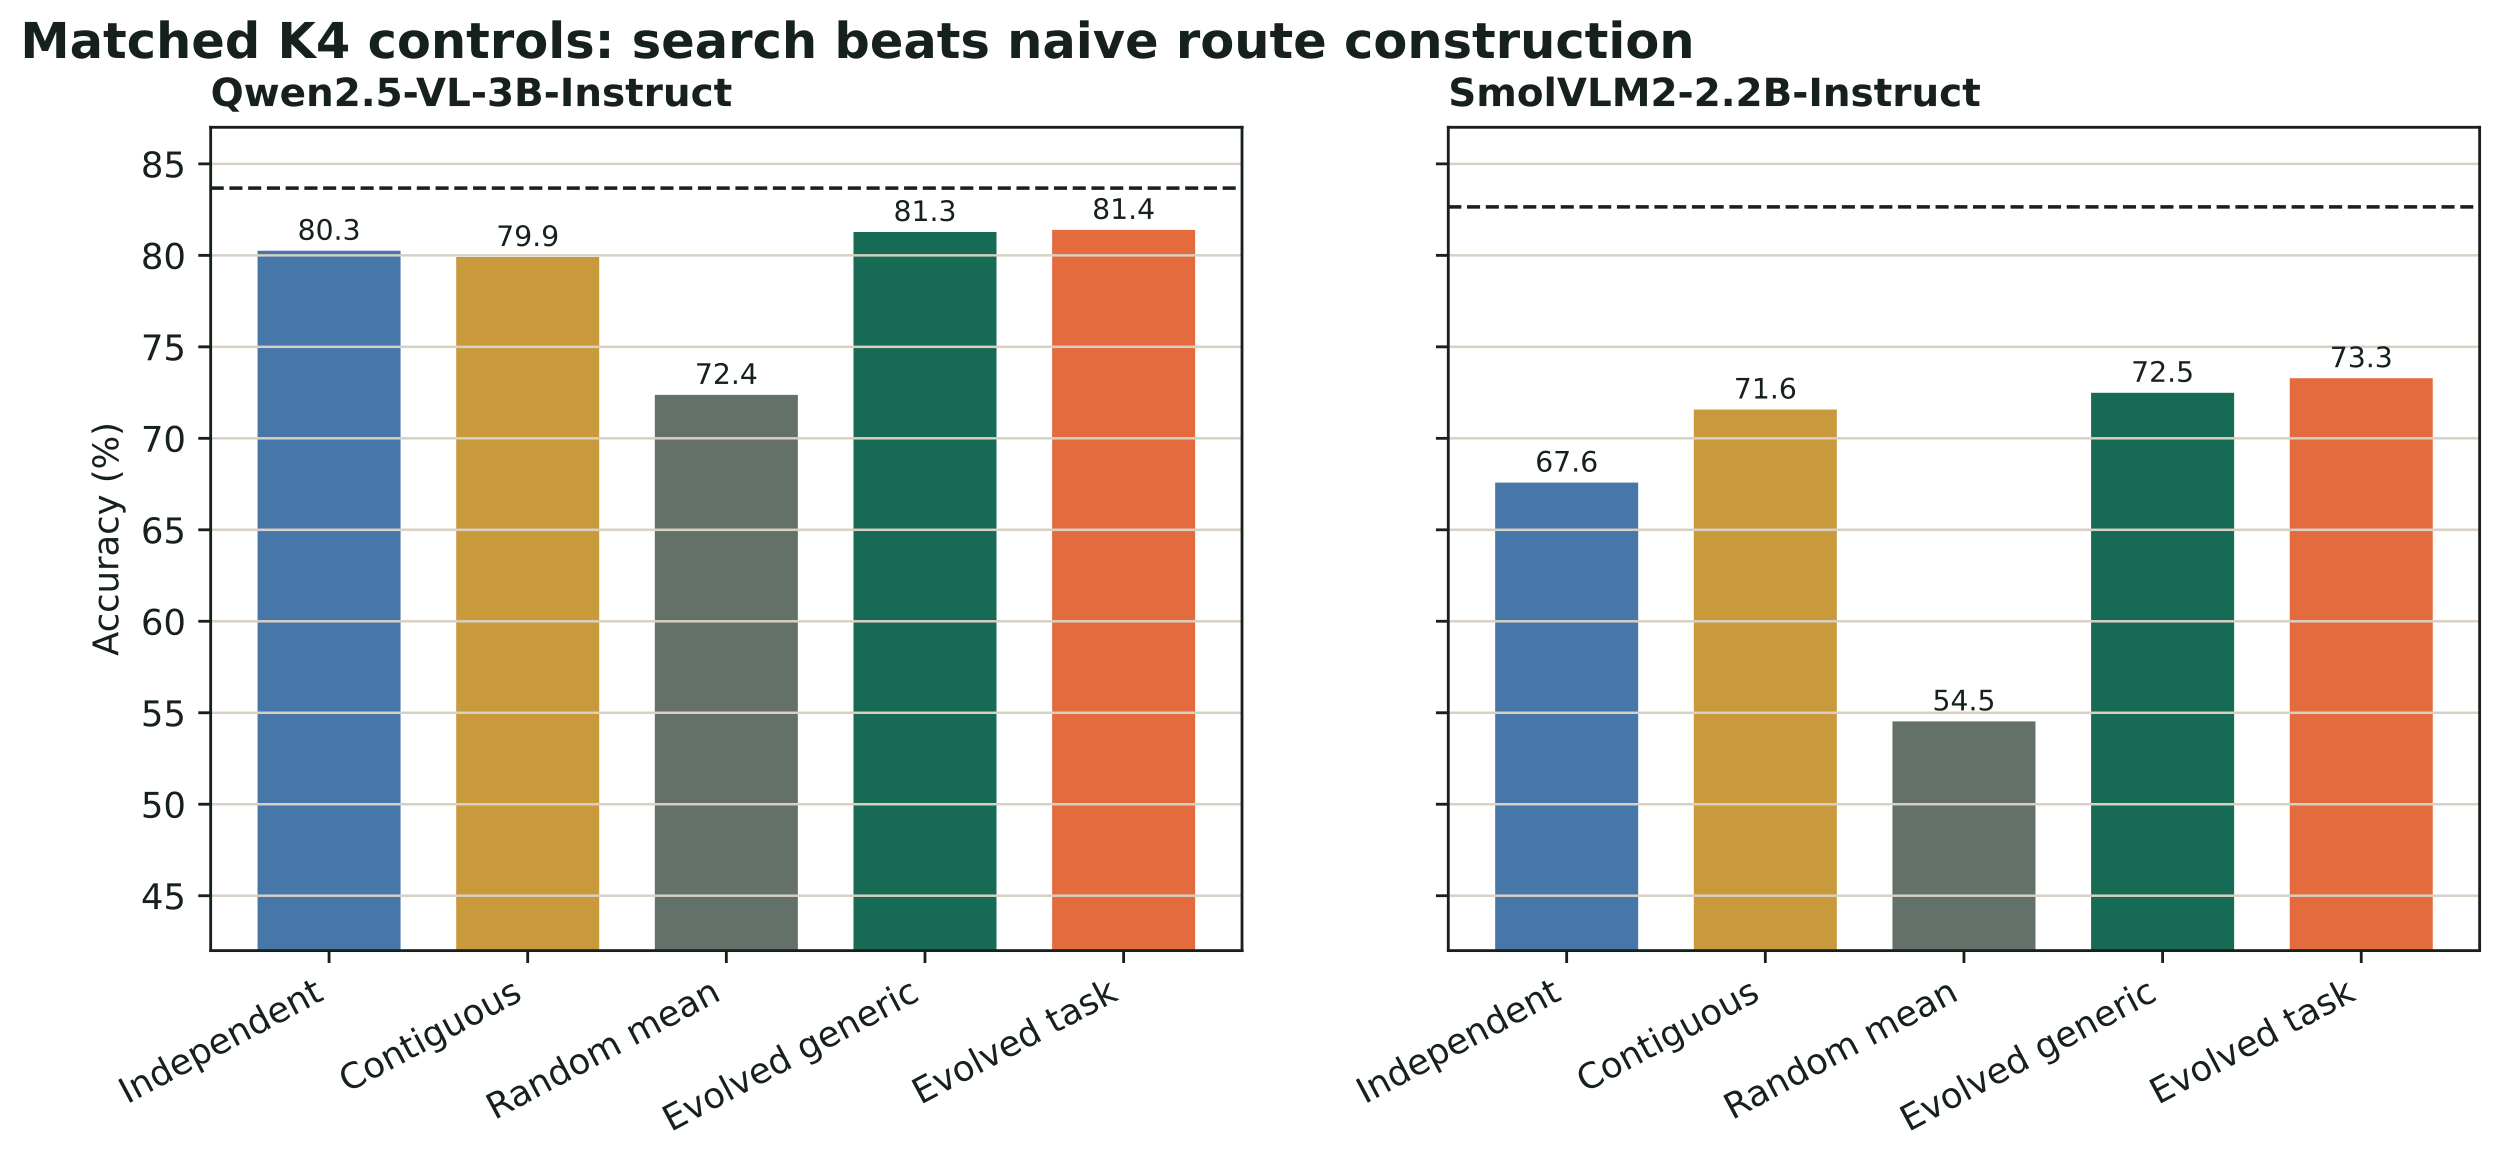
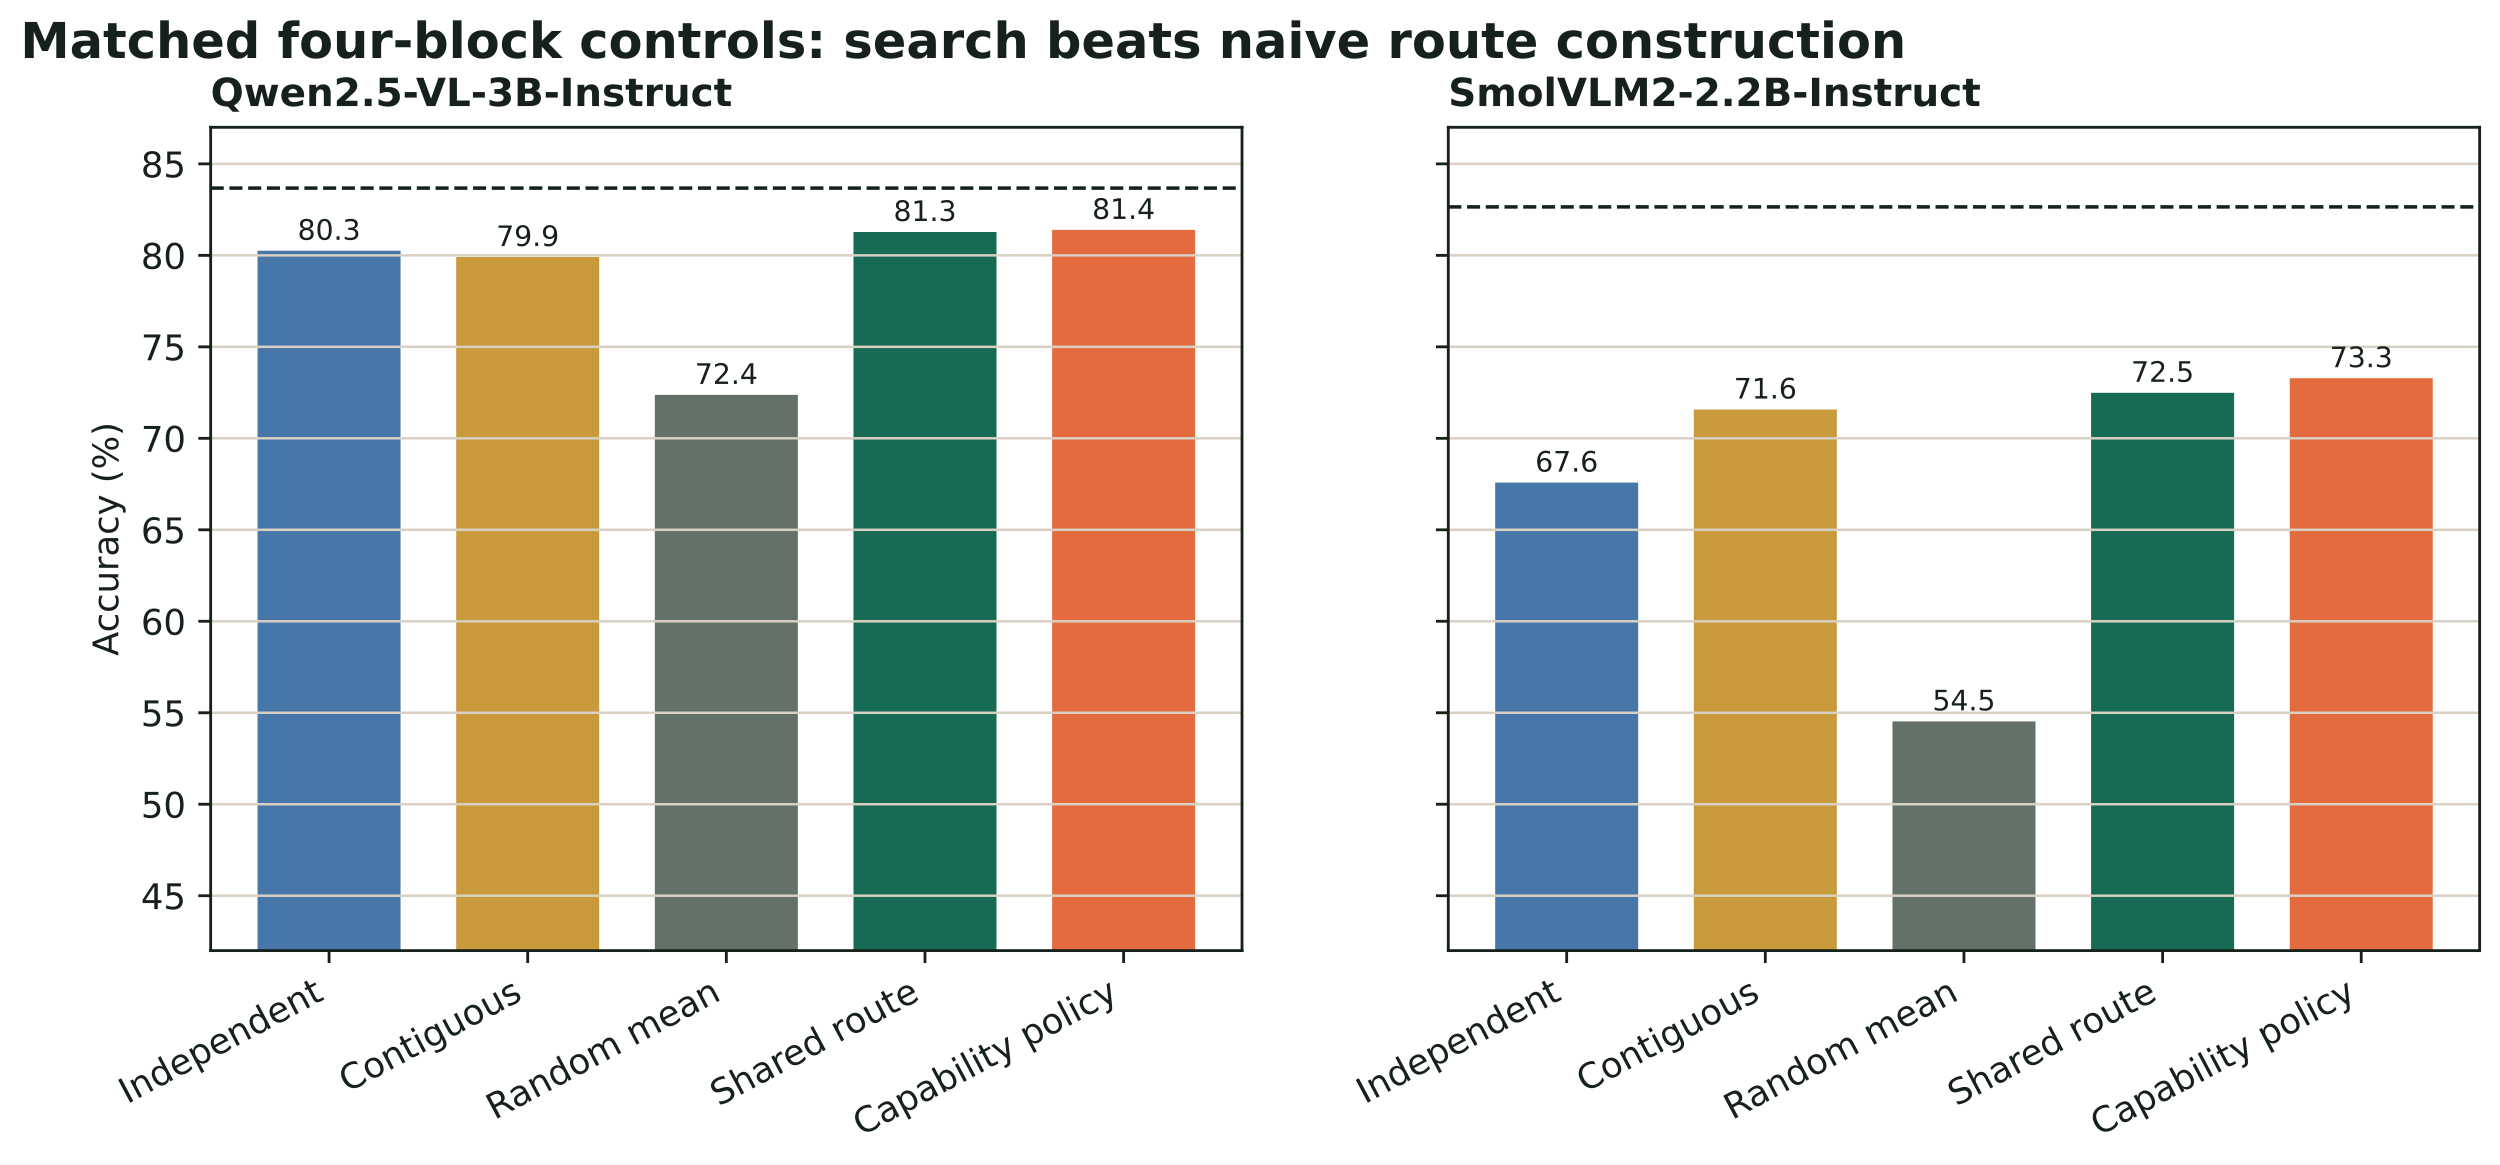
- <svg xmlns="http://www.w3.org/2000/svg" xmlns:xlink="http://www.w3.org/1999/xlink" width="707.04pt" height="328.049pt" viewBox="0 0 707.04 328.049" version="1.1">
+ <svg xmlns="http://www.w3.org/2000/svg" xmlns:xlink="http://www.w3.org/1999/xlink" width="707.04pt" height="329.277pt" viewBox="0 0 707.04 329.277" version="1.1">
  <defs>
    <style type="text/css">*{stroke-linejoin: round; stroke-linecap: butt}</style>
  </defs>
  <g id="figure_1">
    <g id="patch_1">
-       <path d="M 0 328.049 L 707.04 328.049 L 707.04 0 L 0 0 z " style="fill: #ffffff" />
+       <path d="M 0 329.277 L 707.04 329.277 L 707.04 0 L 0 0 z " style="fill: #ffffff" />
    </g>
    <g id="axes_1">
      <g id="patch_2">
        <path d="M 59.58 268.848 L 351.262 268.848 L 351.262 36 L 59.58 36 z " style="fill: #ffffff" />
      </g>
      <g id="patch_3">
        <path d="M 72.838 486.173 L 113.287 486.173 L 113.287 70.921 L 72.838 70.921 z " clip-path="url(#pf474cf6fe8)" style="fill: #4776a8" />
      </g>
      <g id="patch_4">
        <path d="M 129.017 486.173 L 169.466 486.173 L 169.466 72.693 L 129.017 72.693 z " clip-path="url(#pf474cf6fe8)" style="fill: #c89a3b" />
      </g>
      <g id="patch_5">
        <path d="M 185.196 486.173 L 225.645 486.173 L 225.645 111.679 L 185.196 111.679 z " clip-path="url(#pf474cf6fe8)" style="fill: #637168" />
      </g>
      <g id="patch_6">
        <path d="M 241.376 486.173 L 281.824 486.173 L 281.824 65.605 L 241.376 65.605 z " clip-path="url(#pf474cf6fe8)" style="fill: #176b55" />
      </g>
      <g id="patch_7">
        <path d="M 297.555 486.173 L 338.004 486.173 L 338.004 65.014 L 297.555 65.014 z " clip-path="url(#pf474cf6fe8)" style="fill: #e36b3d" />
      </g>
      <g id="matplotlib.axis_1">
        <g id="xtick_1">
          <g id="line2d_1">
            <defs>
              <path id="m4b9157008f" d="M 0 0 L 0 3.5 " style="stroke: #17211b; stroke-width: 0.8" />
            </defs>
            <g>
              <use xlink:href="#m4b9157008f" x="93.063" y="268.848" style="fill: #17211b; stroke: #17211b; stroke-width: 0.8" />
            </g>
          </g>
          <g id="text_1">
            <text style="font-size: 10px; font-family: 'DejaVu Sans'; fill: #17211b" transform="translate(35.96706 312.3157) rotate(-28)">Independent</text>
          </g>
        </g>
        <g id="xtick_2">
          <g id="line2d_2">
            <g>
              <use xlink:href="#m4b9157008f" x="149.242" y="268.848" style="fill: #17211b; stroke: #17211b; stroke-width: 0.8" />
            </g>
          </g>
          <g id="text_2">
            <text style="font-size: 10px; font-family: 'DejaVu Sans'; fill: #17211b" transform="translate(98.23711 309.077) rotate(-28)">Contiguous</text>
          </g>
        </g>
        <g id="xtick_3">
          <g id="line2d_3">
            <g>
              <use xlink:href="#m4b9157008f" x="205.421" y="268.848" style="fill: #17211b; stroke: #17211b; stroke-width: 0.8" />
            </g>
          </g>
          <g id="text_3">
            <text style="font-size: 10px; font-family: 'DejaVu Sans'; fill: #17211b" transform="translate(139.8917 316.7998) rotate(-28)">Random mean</text>
          </g>
        </g>
        <g id="xtick_4">
          <g id="line2d_4">
            <g>
              <use xlink:href="#m4b9157008f" x="261.6" y="268.848" style="fill: #17211b; stroke: #17211b; stroke-width: 0.8" />
            </g>
          </g>
          <g id="text_4">
-             <text style="font-size: 10px; font-family: 'DejaVu Sans'; fill: #17211b" transform="translate(189.737 320.1676) rotate(-28)">Evolved generic</text>
+             <text style="font-size: 10px; font-family: 'DejaVu Sans'; fill: #17211b" transform="translate(203.253 312.981) rotate(-28)">Shared route</text>
          </g>
        </g>
        <g id="xtick_5">
          <g id="line2d_5">
            <g>
              <use xlink:href="#m4b9157008f" x="317.779" y="268.848" style="fill: #17211b; stroke: #17211b; stroke-width: 0.8" />
            </g>
          </g>
          <g id="text_5">
-             <text style="font-size: 10px; font-family: 'DejaVu Sans'; fill: #17211b" transform="translate(260.3357 312.5005) rotate(-28)">Evolved task</text>
+             <text style="font-size: 10px; font-family: 'DejaVu Sans'; fill: #17211b" transform="translate(243.6067 321.3955) rotate(-28)">Capability policy</text>
          </g>
        </g>
      </g>
      <g id="matplotlib.axis_2">
        <g id="ytick_1">
          <g id="line2d_6">
            <path d="M 59.58 253.325 L 351.262 253.325 " clip-path="url(#pf474cf6fe8)" style="fill: none; stroke: #d7d0c3; stroke-width: 0.7; stroke-linecap: square" />
          </g>
          <g id="line2d_7">
            <defs>
              <path id="m9621255338" d="M 0 0 L -3.5 0 " style="stroke: #17211b; stroke-width: 0.8" />
            </defs>
            <g>
              <use xlink:href="#m9621255338" x="59.58" y="253.325" style="fill: #17211b; stroke: #17211b; stroke-width: 0.8" />
            </g>
          </g>
          <g id="text_6">
            <text style="font-size: 10px; font-family: 'DejaVu Sans'; text-anchor: end; fill: #17211b" x="52.58" y="257.124" transform="rotate(-0 52.58 257.1236)">45</text>
          </g>
        </g>
        <g id="ytick_2">
          <g id="line2d_8">
            <path d="M 59.58 227.453 L 351.262 227.453 " clip-path="url(#pf474cf6fe8)" style="fill: none; stroke: #d7d0c3; stroke-width: 0.7; stroke-linecap: square" />
          </g>
          <g id="line2d_9">
            <g>
              <use xlink:href="#m9621255338" x="59.58" y="227.453" style="fill: #17211b; stroke: #17211b; stroke-width: 0.8" />
            </g>
          </g>
          <g id="text_7">
            <text style="font-size: 10px; font-family: 'DejaVu Sans'; text-anchor: end; fill: #17211b" x="52.58" y="231.252" transform="rotate(-0 52.58 231.2516)">50</text>
          </g>
        </g>
        <g id="ytick_3">
          <g id="line2d_10">
            <path d="M 59.58 201.581 L 351.262 201.581 " clip-path="url(#pf474cf6fe8)" style="fill: none; stroke: #d7d0c3; stroke-width: 0.7; stroke-linecap: square" />
          </g>
          <g id="line2d_11">
            <g>
              <use xlink:href="#m9621255338" x="59.58" y="201.581" style="fill: #17211b; stroke: #17211b; stroke-width: 0.8" />
            </g>
          </g>
          <g id="text_8">
            <text style="font-size: 10px; font-family: 'DejaVu Sans'; text-anchor: end; fill: #17211b" x="52.58" y="205.38" transform="rotate(-0 52.58 205.3796)">55</text>
          </g>
        </g>
        <g id="ytick_4">
          <g id="line2d_12">
            <path d="M 59.58 175.709 L 351.262 175.709 " clip-path="url(#pf474cf6fe8)" style="fill: none; stroke: #d7d0c3; stroke-width: 0.7; stroke-linecap: square" />
          </g>
          <g id="line2d_13">
            <g>
              <use xlink:href="#m9621255338" x="59.58" y="175.709" style="fill: #17211b; stroke: #17211b; stroke-width: 0.8" />
            </g>
          </g>
          <g id="text_9">
            <text style="font-size: 10px; font-family: 'DejaVu Sans'; text-anchor: end; fill: #17211b" x="52.58" y="179.508" transform="rotate(-0 52.58 179.5076)">60</text>
          </g>
        </g>
        <g id="ytick_5">
          <g id="line2d_14">
            <path d="M 59.58 149.837 L 351.262 149.837 " clip-path="url(#pf474cf6fe8)" style="fill: none; stroke: #d7d0c3; stroke-width: 0.7; stroke-linecap: square" />
          </g>
          <g id="line2d_15">
            <g>
              <use xlink:href="#m9621255338" x="59.58" y="149.837" style="fill: #17211b; stroke: #17211b; stroke-width: 0.8" />
            </g>
          </g>
          <g id="text_10">
            <text style="font-size: 10px; font-family: 'DejaVu Sans'; text-anchor: end; fill: #17211b" x="52.58" y="153.636" transform="rotate(-0 52.58 153.6356)">65</text>
          </g>
        </g>
        <g id="ytick_6">
          <g id="line2d_16">
            <path d="M 59.58 123.965 L 351.262 123.965 " clip-path="url(#pf474cf6fe8)" style="fill: none; stroke: #d7d0c3; stroke-width: 0.7; stroke-linecap: square" />
          </g>
          <g id="line2d_17">
            <g>
              <use xlink:href="#m9621255338" x="59.58" y="123.965" style="fill: #17211b; stroke: #17211b; stroke-width: 0.8" />
            </g>
          </g>
          <g id="text_11">
            <text style="font-size: 10px; font-family: 'DejaVu Sans'; text-anchor: end; fill: #17211b" x="52.58" y="127.764" transform="rotate(-0 52.58 127.7636)">70</text>
          </g>
        </g>
        <g id="ytick_7">
          <g id="line2d_18">
            <path d="M 59.58 98.093 L 351.262 98.093 " clip-path="url(#pf474cf6fe8)" style="fill: none; stroke: #d7d0c3; stroke-width: 0.7; stroke-linecap: square" />
          </g>
          <g id="line2d_19">
            <g>
              <use xlink:href="#m9621255338" x="59.58" y="98.093" style="fill: #17211b; stroke: #17211b; stroke-width: 0.8" />
            </g>
          </g>
          <g id="text_12">
            <text style="font-size: 10px; font-family: 'DejaVu Sans'; text-anchor: end; fill: #17211b" x="52.58" y="101.892" transform="rotate(-0 52.58 101.8916)">75</text>
          </g>
        </g>
        <g id="ytick_8">
          <g id="line2d_20">
            <path d="M 59.58 72.221 L 351.262 72.221 " clip-path="url(#pf474cf6fe8)" style="fill: none; stroke: #d7d0c3; stroke-width: 0.7; stroke-linecap: square" />
          </g>
          <g id="line2d_21">
            <g>
              <use xlink:href="#m9621255338" x="59.58" y="72.221" style="fill: #17211b; stroke: #17211b; stroke-width: 0.8" />
            </g>
          </g>
          <g id="text_13">
            <text style="font-size: 10px; font-family: 'DejaVu Sans'; text-anchor: end; fill: #17211b" x="52.58" y="76.02" transform="rotate(-0 52.58 76.01963)">80</text>
          </g>
        </g>
        <g id="ytick_9">
          <g id="line2d_22">
            <path d="M 59.58 46.349 L 351.262 46.349 " clip-path="url(#pf474cf6fe8)" style="fill: none; stroke: #d7d0c3; stroke-width: 0.7; stroke-linecap: square" />
          </g>
          <g id="line2d_23">
            <g>
              <use xlink:href="#m9621255338" x="59.58" y="46.349" style="fill: #17211b; stroke: #17211b; stroke-width: 0.8" />
            </g>
          </g>
          <g id="text_14">
            <text style="font-size: 10px; font-family: 'DejaVu Sans'; text-anchor: end; fill: #17211b" x="52.58" y="50.148" transform="rotate(-0 52.58 50.14763)">85</text>
          </g>
        </g>
        <g id="text_15">
          <text style="font-size: 10px; font-family: 'DejaVu Sans'; text-anchor: middle; fill: #17211b" x="33.453" y="152.424" transform="rotate(-90 33.45266 152.424)">Accuracy (%)</text>
        </g>
      </g>
      <g id="line2d_24">
        <path d="M 59.58 53.201 L 351.262 53.201 " clip-path="url(#pf474cf6fe8)" style="fill: none; stroke-dasharray: 3.7,1.6; stroke-dashoffset: 0; stroke: #17211b" />
      </g>
      <g id="patch_8">
        <path d="M 59.58 268.848 L 59.58 36 " style="fill: none; stroke: #17211b; stroke-width: 0.8; stroke-linejoin: miter; stroke-linecap: square" />
      </g>
      <g id="patch_9">
        <path d="M 351.262 268.848 L 351.262 36 " style="fill: none; stroke: #17211b; stroke-width: 0.8; stroke-linejoin: miter; stroke-linecap: square" />
      </g>
      <g id="patch_10">
        <path d="M 59.58 268.848 L 351.262 268.848 " style="fill: none; stroke: #17211b; stroke-width: 0.8; stroke-linejoin: miter; stroke-linecap: square" />
      </g>
      <g id="patch_11">
        <path d="M 59.58 36 L 351.262 36 " style="fill: none; stroke: #17211b; stroke-width: 0.8; stroke-linejoin: miter; stroke-linecap: square" />
      </g>
      <g id="text_16">
        <text style="font-size: 8px; font-family: 'DejaVu Sans'; text-anchor: middle; fill: #17211b" x="93.063" y="67.817" transform="rotate(-0 93.06274 67.81665)">80.3</text>
      </g>
      <g id="text_17">
        <text style="font-size: 8px; font-family: 'DejaVu Sans'; text-anchor: middle; fill: #17211b" x="149.242" y="69.589" transform="rotate(-0 149.2418 69.58871)">79.9</text>
      </g>
      <g id="text_18">
        <text style="font-size: 8px; font-family: 'DejaVu Sans'; text-anchor: middle; fill: #17211b" x="205.421" y="108.574" transform="rotate(-0 205.4209 108.5739)">72.4</text>
      </g>
      <g id="text_19">
        <text style="font-size: 8px; font-family: 'DejaVu Sans'; text-anchor: middle; fill: #17211b" x="261.6" y="62.5" transform="rotate(-0 261.6 62.50049)">81.3</text>
      </g>
      <g id="text_20">
        <text style="font-size: 8px; font-family: 'DejaVu Sans'; text-anchor: middle; fill: #17211b" x="317.779" y="61.91" transform="rotate(-0 317.7791 61.9098)">81.4</text>
      </g>
      <g id="text_21">
        <text style="font-weight: 700; font-size: 11px; font-family: 'DejaVu Sans'; text-anchor: start; fill: #17211b" x="59.58" y="30" transform="rotate(-0 59.58 30)">Qwen2.5-VL-3B-Instruct</text>
      </g>
    </g>
    <g id="axes_2">
      <g id="patch_12">
        <path d="M 409.598 268.848 L 701.28 268.848 L 701.28 36 L 409.598 36 z " style="fill: #ffffff" />
      </g>
      <g id="patch_13">
        <path d="M 422.856 486.173 L 463.305 486.173 L 463.305 136.487 L 422.856 136.487 z " clip-path="url(#pea1b23cce6)" style="fill: #4776a8" />
      </g>
      <g id="patch_14">
        <path d="M 479.036 486.173 L 519.484 486.173 L 519.484 115.813 L 479.036 115.813 z " clip-path="url(#pea1b23cce6)" style="fill: #c89a3b" />
      </g>
      <g id="patch_15">
        <path d="M 535.215 486.173 L 575.664 486.173 L 575.664 204.022 L 535.215 204.022 z " clip-path="url(#pea1b23cce6)" style="fill: #637168" />
      </g>
      <g id="patch_16">
        <path d="M 591.394 486.173 L 631.843 486.173 L 631.843 111.088 L 591.394 111.088 z " clip-path="url(#pea1b23cce6)" style="fill: #176b55" />
      </g>
      <g id="patch_17">
        <path d="M 647.573 486.173 L 688.022 486.173 L 688.022 106.953 L 647.573 106.953 z " clip-path="url(#pea1b23cce6)" style="fill: #e36b3d" />
      </g>
      <g id="matplotlib.axis_3">
        <g id="xtick_6">
          <g id="line2d_25">
            <g>
              <use xlink:href="#m4b9157008f" x="443.081" y="268.848" style="fill: #17211b; stroke: #17211b; stroke-width: 0.8" />
            </g>
          </g>
          <g id="text_22">
            <text style="font-size: 10px; font-family: 'DejaVu Sans'; fill: #17211b" transform="translate(385.9852 312.3157) rotate(-28)">Independent</text>
          </g>
        </g>
        <g id="xtick_7">
          <g id="line2d_26">
            <g>
              <use xlink:href="#m4b9157008f" x="499.26" y="268.848" style="fill: #17211b; stroke: #17211b; stroke-width: 0.8" />
            </g>
          </g>
          <g id="text_23">
            <text style="font-size: 10px; font-family: 'DejaVu Sans'; fill: #17211b" transform="translate(448.2553 309.077) rotate(-28)">Contiguous</text>
          </g>
        </g>
        <g id="xtick_8">
          <g id="line2d_27">
            <g>
              <use xlink:href="#m4b9157008f" x="555.439" y="268.848" style="fill: #17211b; stroke: #17211b; stroke-width: 0.8" />
            </g>
          </g>
          <g id="text_24">
            <text style="font-size: 10px; font-family: 'DejaVu Sans'; fill: #17211b" transform="translate(489.9099 316.7998) rotate(-28)">Random mean</text>
          </g>
        </g>
        <g id="xtick_9">
          <g id="line2d_28">
            <g>
              <use xlink:href="#m4b9157008f" x="611.618" y="268.848" style="fill: #17211b; stroke: #17211b; stroke-width: 0.8" />
            </g>
          </g>
          <g id="text_25">
-             <text style="font-size: 10px; font-family: 'DejaVu Sans'; fill: #17211b" transform="translate(539.7552 320.1676) rotate(-28)">Evolved generic</text>
+             <text style="font-size: 10px; font-family: 'DejaVu Sans'; fill: #17211b" transform="translate(553.2712 312.981) rotate(-28)">Shared route</text>
          </g>
        </g>
        <g id="xtick_10">
          <g id="line2d_29">
            <g>
              <use xlink:href="#m4b9157008f" x="667.797" y="268.848" style="fill: #17211b; stroke: #17211b; stroke-width: 0.8" />
            </g>
          </g>
          <g id="text_26">
-             <text style="font-size: 10px; font-family: 'DejaVu Sans'; fill: #17211b" transform="translate(610.3539 312.5005) rotate(-28)">Evolved task</text>
+             <text style="font-size: 10px; font-family: 'DejaVu Sans'; fill: #17211b" transform="translate(593.6248 321.3955) rotate(-28)">Capability policy</text>
          </g>
        </g>
      </g>
      <g id="matplotlib.axis_4">
        <g id="ytick_10">
          <g id="line2d_30">
            <path d="M 409.598 253.325 L 701.28 253.325 " clip-path="url(#pea1b23cce6)" style="fill: none; stroke: #d7d0c3; stroke-width: 0.7; stroke-linecap: square" />
          </g>
          <g id="line2d_31">
            <g>
              <use xlink:href="#m9621255338" x="409.598" y="253.325" style="fill: #17211b; stroke: #17211b; stroke-width: 0.8" />
            </g>
          </g>
        </g>
        <g id="ytick_11">
          <g id="line2d_32">
            <path d="M 409.598 227.453 L 701.28 227.453 " clip-path="url(#pea1b23cce6)" style="fill: none; stroke: #d7d0c3; stroke-width: 0.7; stroke-linecap: square" />
          </g>
          <g id="line2d_33">
            <g>
              <use xlink:href="#m9621255338" x="409.598" y="227.453" style="fill: #17211b; stroke: #17211b; stroke-width: 0.8" />
            </g>
          </g>
        </g>
        <g id="ytick_12">
          <g id="line2d_34">
            <path d="M 409.598 201.581 L 701.28 201.581 " clip-path="url(#pea1b23cce6)" style="fill: none; stroke: #d7d0c3; stroke-width: 0.7; stroke-linecap: square" />
          </g>
          <g id="line2d_35">
            <g>
              <use xlink:href="#m9621255338" x="409.598" y="201.581" style="fill: #17211b; stroke: #17211b; stroke-width: 0.8" />
            </g>
          </g>
        </g>
        <g id="ytick_13">
          <g id="line2d_36">
            <path d="M 409.598 175.709 L 701.28 175.709 " clip-path="url(#pea1b23cce6)" style="fill: none; stroke: #d7d0c3; stroke-width: 0.7; stroke-linecap: square" />
          </g>
          <g id="line2d_37">
            <g>
              <use xlink:href="#m9621255338" x="409.598" y="175.709" style="fill: #17211b; stroke: #17211b; stroke-width: 0.8" />
            </g>
          </g>
        </g>
        <g id="ytick_14">
          <g id="line2d_38">
            <path d="M 409.598 149.837 L 701.28 149.837 " clip-path="url(#pea1b23cce6)" style="fill: none; stroke: #d7d0c3; stroke-width: 0.7; stroke-linecap: square" />
          </g>
          <g id="line2d_39">
            <g>
              <use xlink:href="#m9621255338" x="409.598" y="149.837" style="fill: #17211b; stroke: #17211b; stroke-width: 0.8" />
            </g>
          </g>
        </g>
        <g id="ytick_15">
          <g id="line2d_40">
            <path d="M 409.598 123.965 L 701.28 123.965 " clip-path="url(#pea1b23cce6)" style="fill: none; stroke: #d7d0c3; stroke-width: 0.7; stroke-linecap: square" />
          </g>
          <g id="line2d_41">
            <g>
              <use xlink:href="#m9621255338" x="409.598" y="123.965" style="fill: #17211b; stroke: #17211b; stroke-width: 0.8" />
            </g>
          </g>
        </g>
        <g id="ytick_16">
          <g id="line2d_42">
            <path d="M 409.598 98.093 L 701.28 98.093 " clip-path="url(#pea1b23cce6)" style="fill: none; stroke: #d7d0c3; stroke-width: 0.7; stroke-linecap: square" />
          </g>
          <g id="line2d_43">
            <g>
              <use xlink:href="#m9621255338" x="409.598" y="98.093" style="fill: #17211b; stroke: #17211b; stroke-width: 0.8" />
            </g>
          </g>
        </g>
        <g id="ytick_17">
          <g id="line2d_44">
            <path d="M 409.598 72.221 L 701.28 72.221 " clip-path="url(#pea1b23cce6)" style="fill: none; stroke: #d7d0c3; stroke-width: 0.7; stroke-linecap: square" />
          </g>
          <g id="line2d_45">
            <g>
              <use xlink:href="#m9621255338" x="409.598" y="72.221" style="fill: #17211b; stroke: #17211b; stroke-width: 0.8" />
            </g>
          </g>
        </g>
        <g id="ytick_18">
          <g id="line2d_46">
            <path d="M 409.598 46.349 L 701.28 46.349 " clip-path="url(#pea1b23cce6)" style="fill: none; stroke: #d7d0c3; stroke-width: 0.7; stroke-linecap: square" />
          </g>
          <g id="line2d_47">
            <g>
              <use xlink:href="#m9621255338" x="409.598" y="46.349" style="fill: #17211b; stroke: #17211b; stroke-width: 0.8" />
            </g>
          </g>
        </g>
      </g>
      <g id="line2d_48">
        <path d="M 409.598 58.517 L 701.28 58.517 " clip-path="url(#pea1b23cce6)" style="fill: none; stroke-dasharray: 3.7,1.6; stroke-dashoffset: 0; stroke: #17211b" />
      </g>
      <g id="patch_18">
        <path d="M 409.598 268.848 L 409.598 36 " style="fill: none; stroke: #17211b; stroke-width: 0.8; stroke-linejoin: miter; stroke-linecap: square" />
      </g>
      <g id="patch_19">
        <path d="M 701.28 268.848 L 701.28 36 " style="fill: none; stroke: #17211b; stroke-width: 0.8; stroke-linejoin: miter; stroke-linecap: square" />
      </g>
      <g id="patch_20">
        <path d="M 409.598 268.848 L 701.28 268.848 " style="fill: none; stroke: #17211b; stroke-width: 0.8; stroke-linejoin: miter; stroke-linecap: square" />
      </g>
      <g id="patch_21">
        <path d="M 409.598 36 L 701.28 36 " style="fill: none; stroke: #17211b; stroke-width: 0.8; stroke-linejoin: miter; stroke-linecap: square" />
      </g>
      <g id="text_27">
        <text style="font-size: 8px; font-family: 'DejaVu Sans'; text-anchor: middle; fill: #17211b" x="443.081" y="133.383" transform="rotate(-0 443.0809 133.3827)">67.6</text>
      </g>
      <g id="text_28">
        <text style="font-size: 8px; font-family: 'DejaVu Sans'; text-anchor: middle; fill: #17211b" x="499.26" y="112.709" transform="rotate(-0 499.26 112.7087)">71.6</text>
      </g>
      <g id="text_29">
        <text style="font-size: 8px; font-family: 'DejaVu Sans'; text-anchor: middle; fill: #17211b" x="555.439" y="200.918" transform="rotate(-0 555.4391 200.9177)">54.5</text>
      </g>
      <g id="text_30">
        <text style="font-size: 8px; font-family: 'DejaVu Sans'; text-anchor: middle; fill: #17211b" x="611.618" y="107.983" transform="rotate(-0 611.6182 107.9832)">72.5</text>
      </g>
      <g id="text_31">
        <text style="font-size: 8px; font-family: 'DejaVu Sans'; text-anchor: middle; fill: #17211b" x="667.797" y="103.848" transform="rotate(-0 667.7973 103.8484)">73.3</text>
      </g>
      <g id="text_32">
        <text style="font-weight: 700; font-size: 11px; font-family: 'DejaVu Sans'; text-anchor: start; fill: #17211b" x="409.598" y="30" transform="rotate(-0 409.5982 30)">SmolVLM2-2.2B-Instruct</text>
      </g>
    </g>
    <g id="text_33">
-       <text style="font-weight: 700; font-size: 14px; font-family: 'DejaVu Sans'; text-anchor: start; fill: #17211b" x="5.76" y="16.398" transform="rotate(-0 5.76 16.39781)">Matched K4 controls: search beats naive route construction</text>
+       <text style="font-weight: 700; font-size: 14px; font-family: 'DejaVu Sans'; text-anchor: start; fill: #17211b" x="5.76" y="16.398" transform="rotate(-0 5.76 16.39781)">Matched four-block controls: search beats naive route construction</text>
    </g>
  </g>
  <defs>
    <clipPath id="pf474cf6fe8">
      <rect x="59.58" y="36" width="291.682" height="232.848" />
    </clipPath>
    <clipPath id="pea1b23cce6">
      <rect x="409.598" y="36" width="291.682" height="232.848" />
    </clipPath>
  </defs>
</svg>
